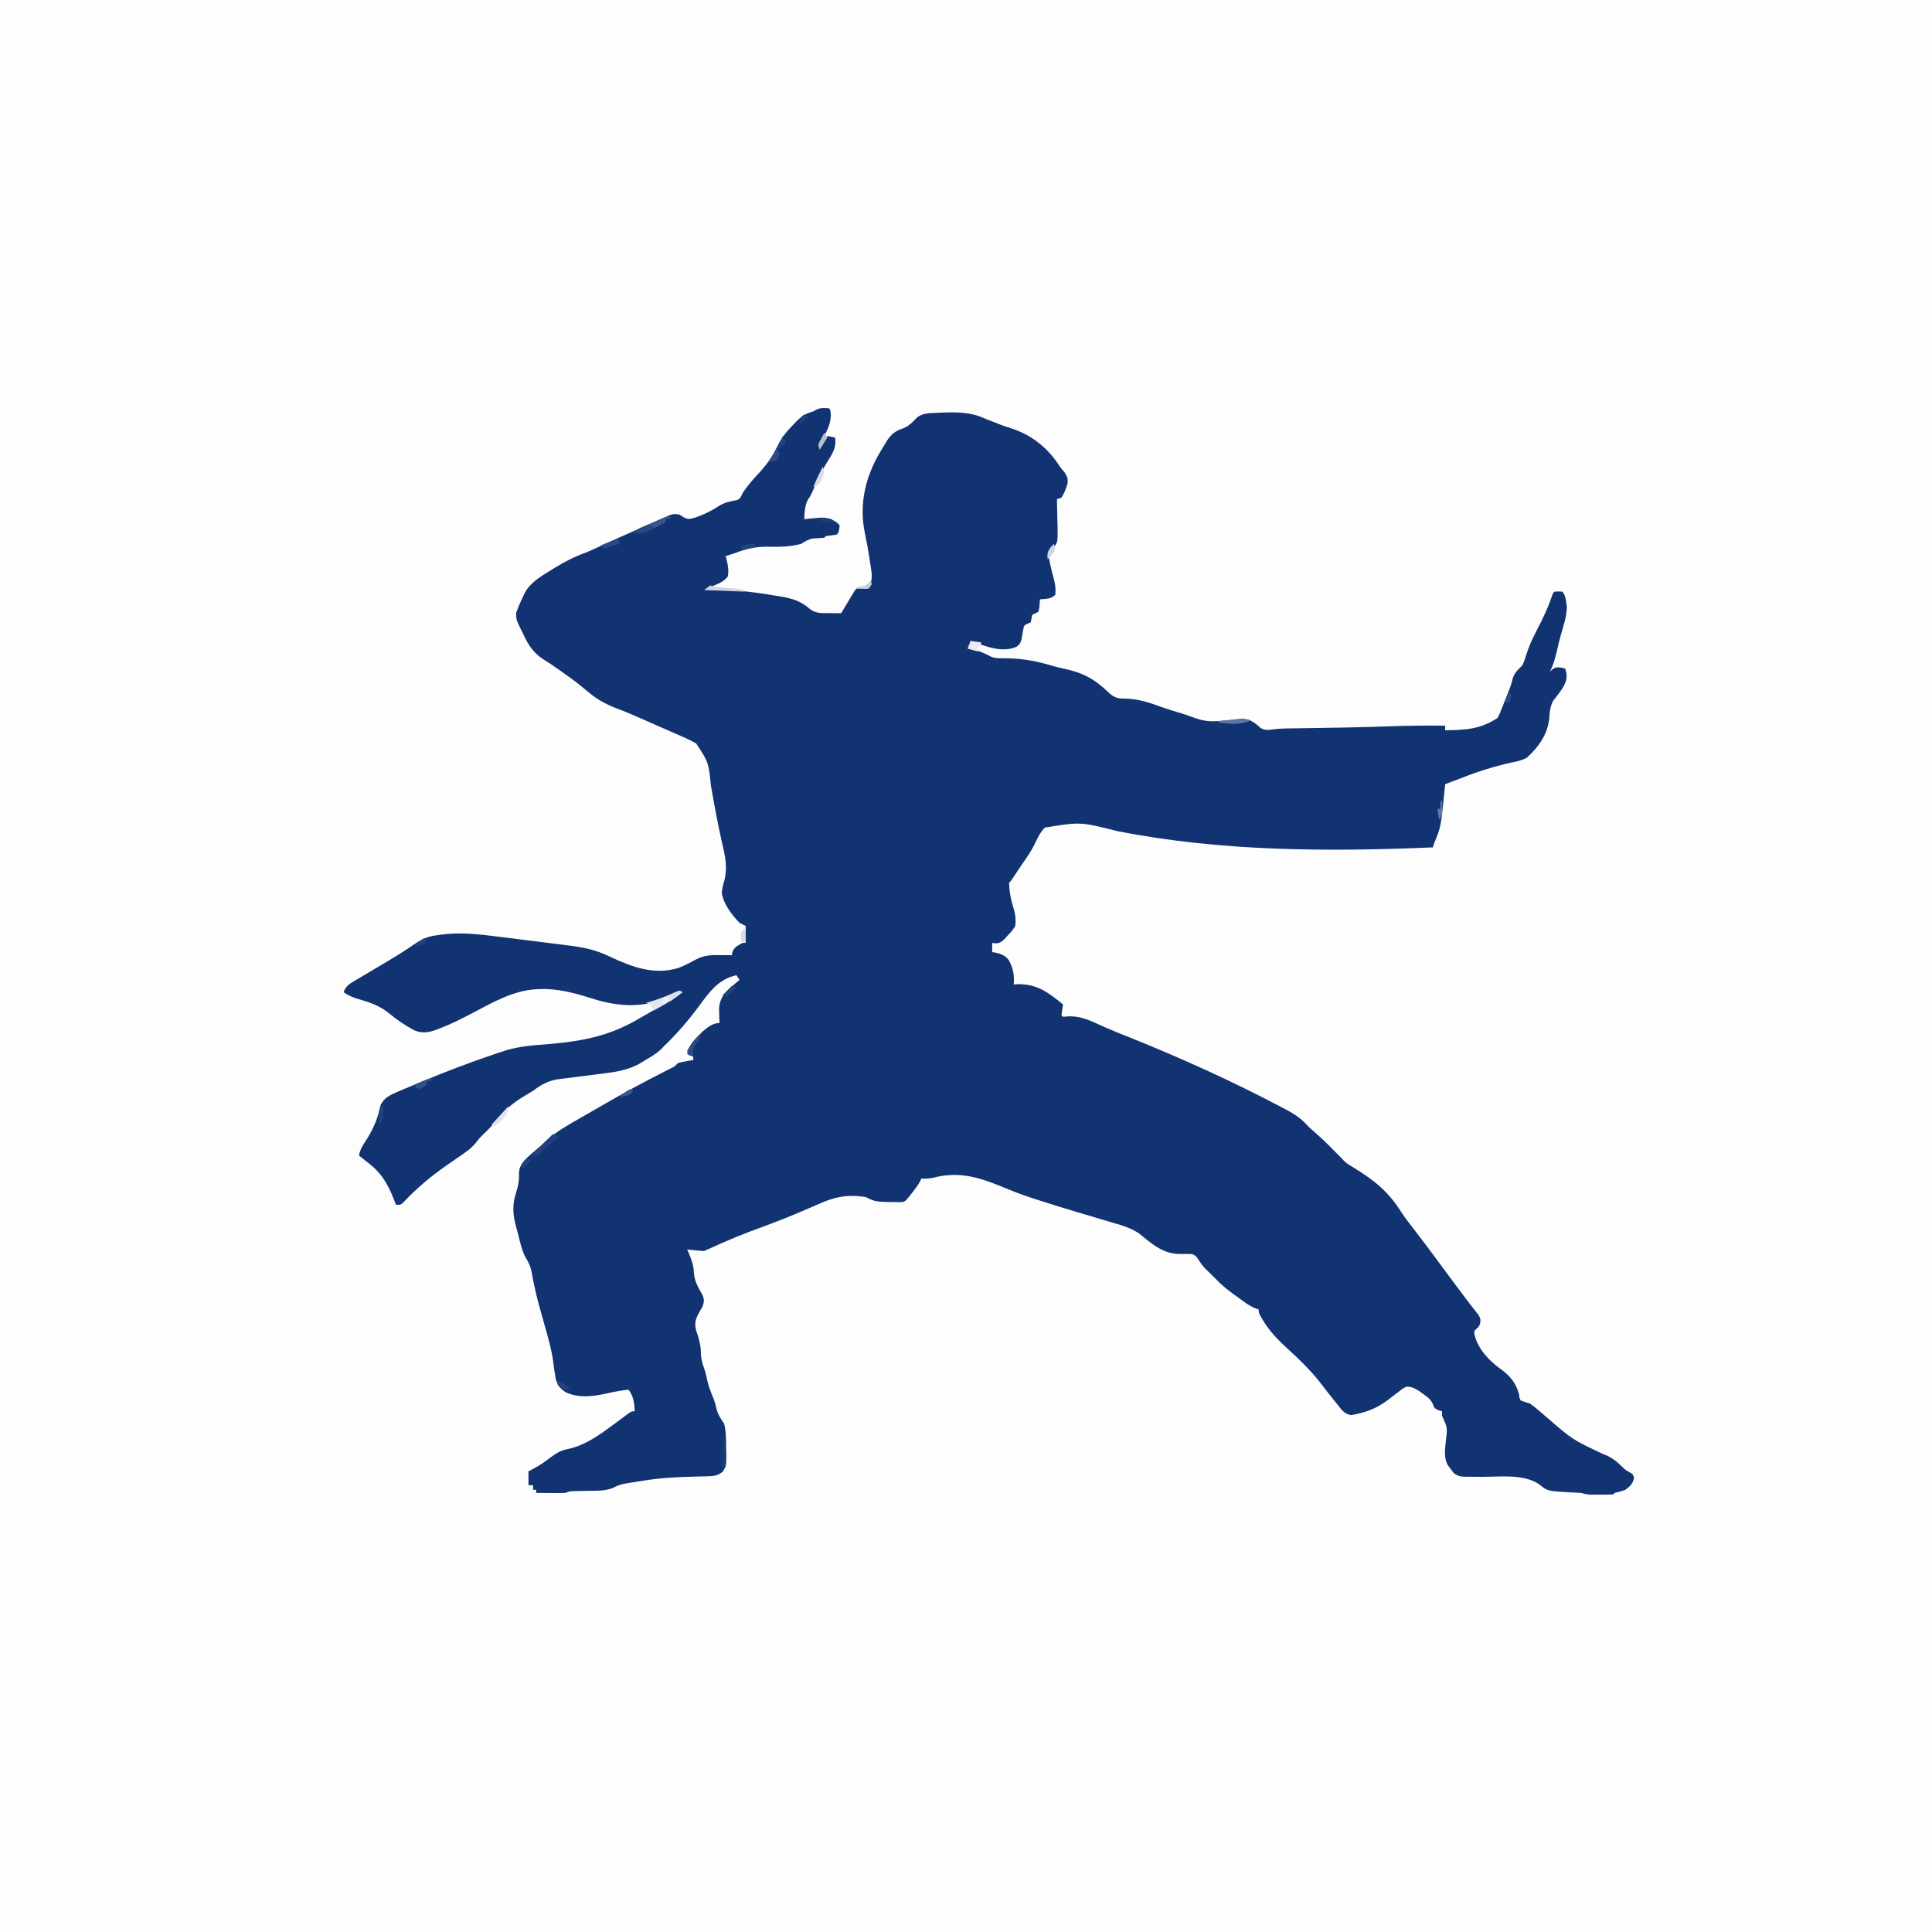
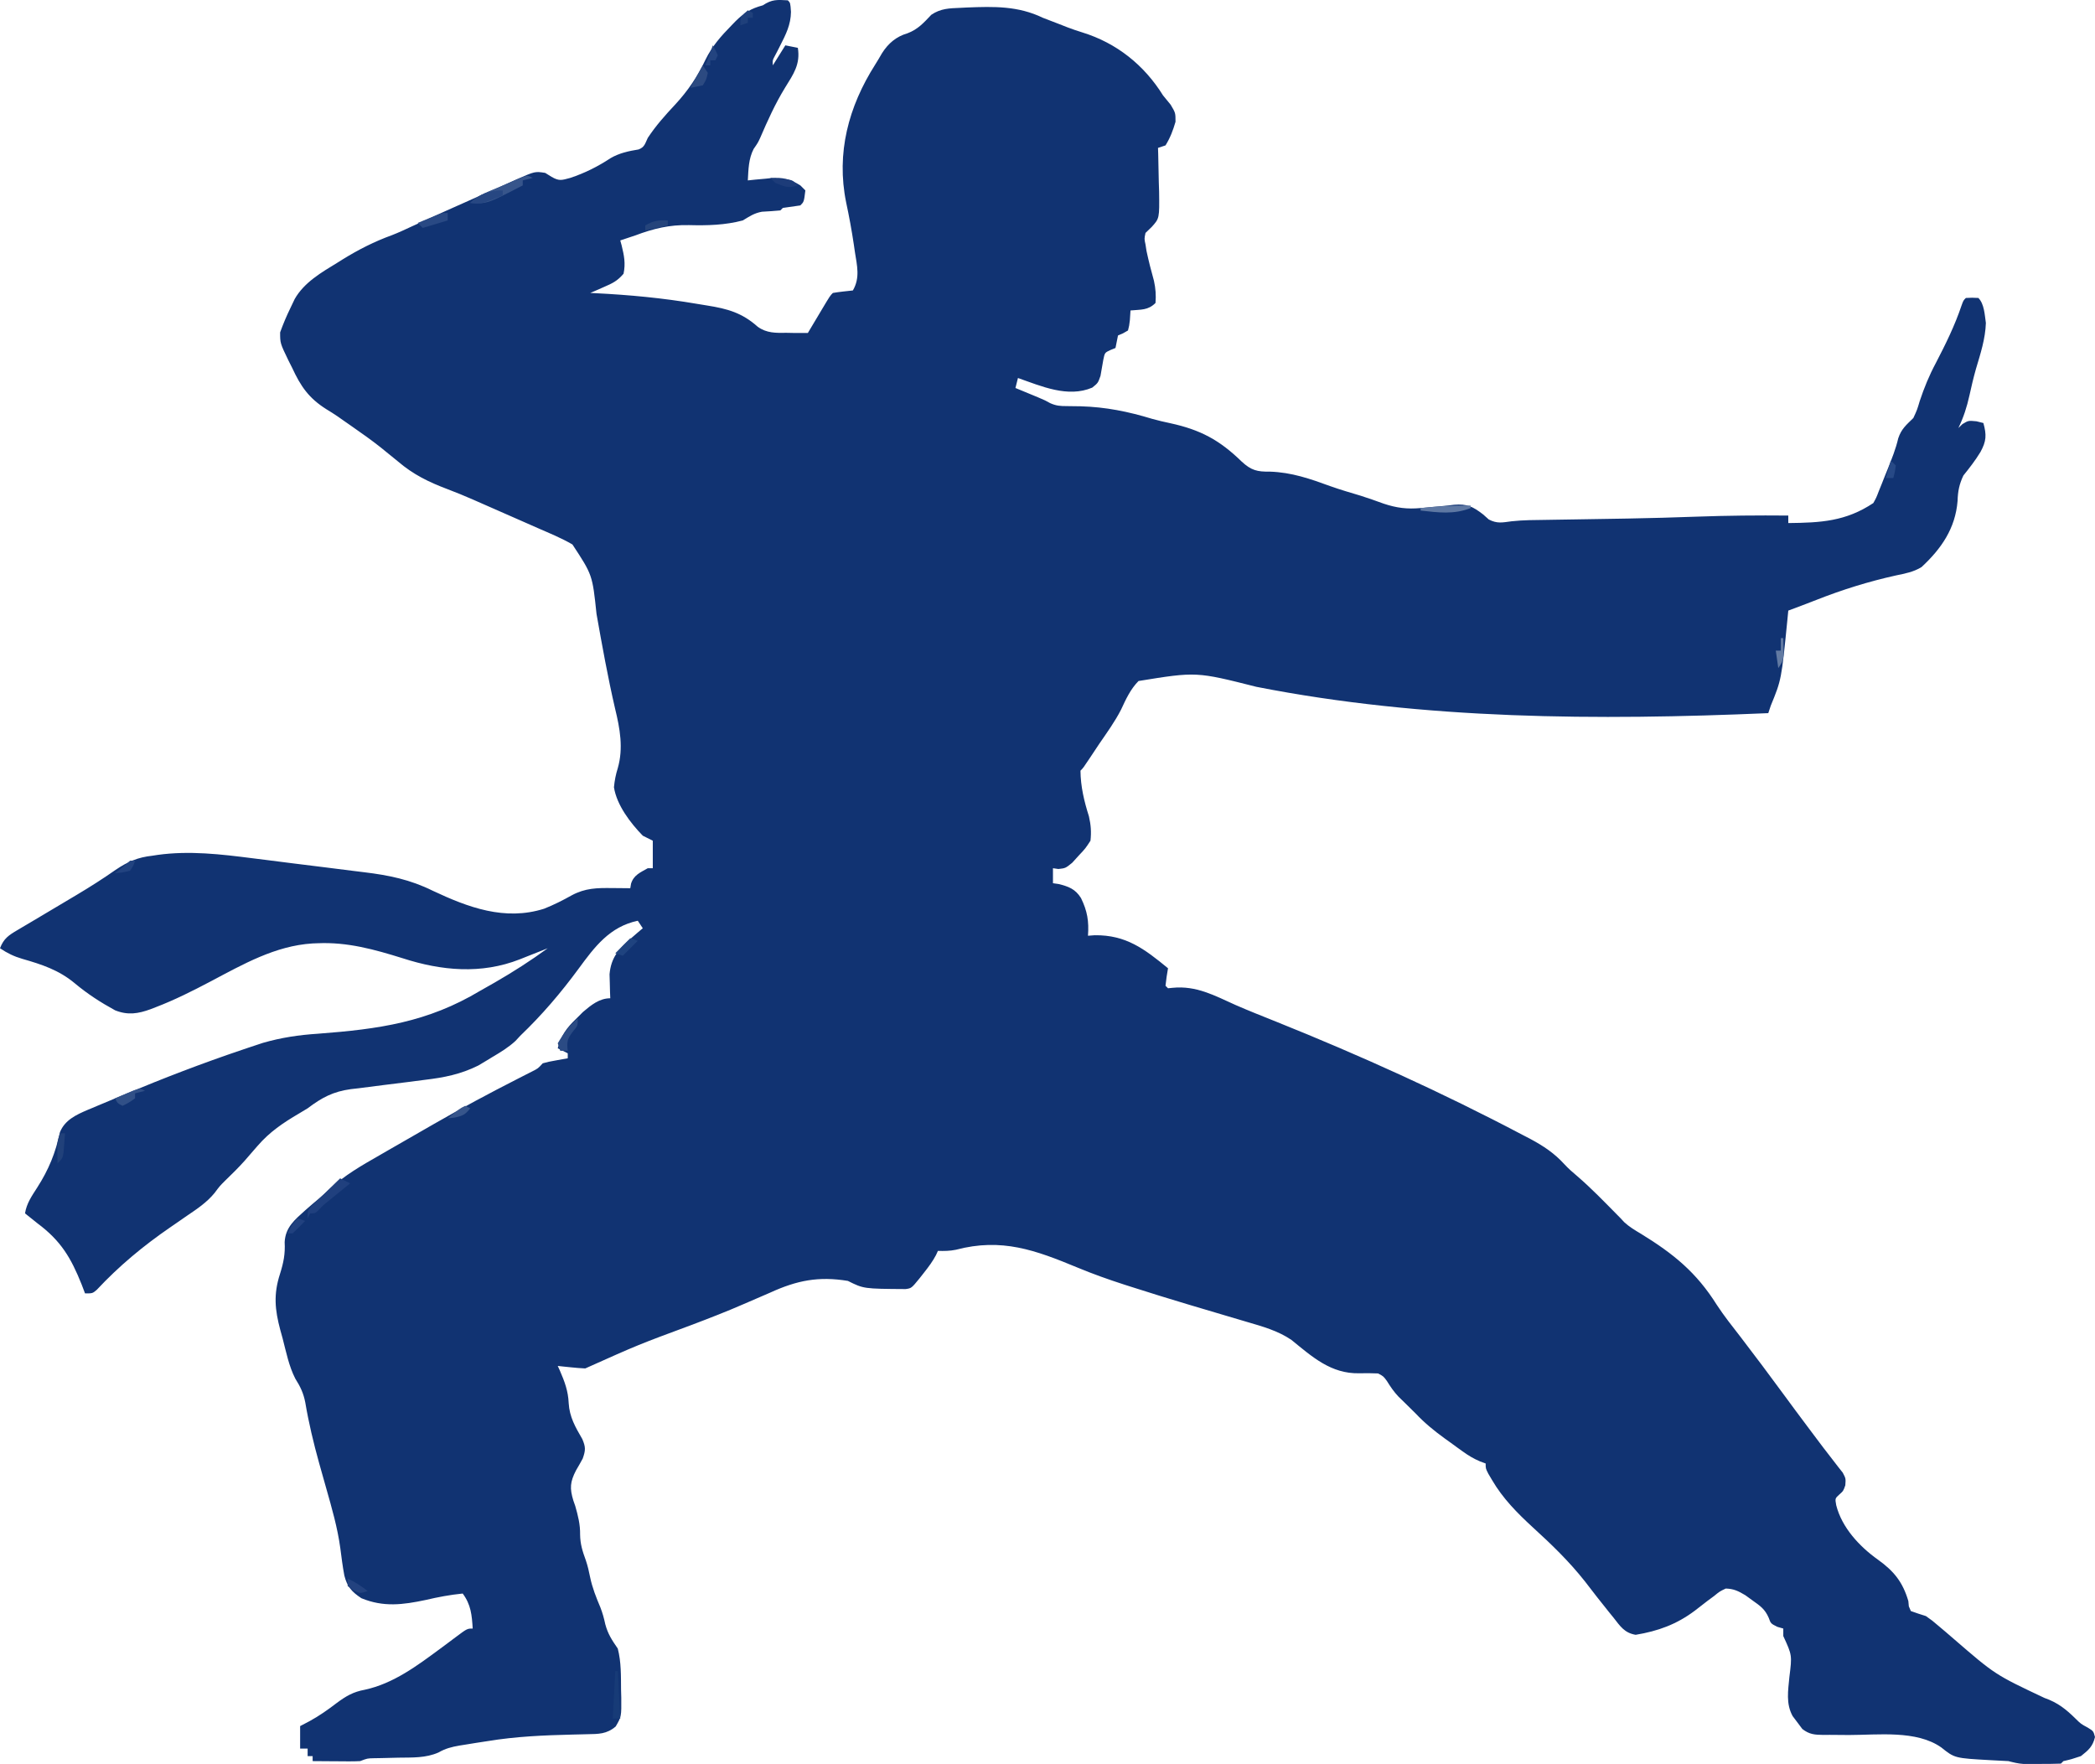
- <svg xmlns="http://www.w3.org/2000/svg" version="1.1" width="1254" height="1254">
-   <path d="M0 0 C413.82 0 827.64 0 1254 0 C1254 413.82 1254 827.64 1254 1254 C840.18 1254 426.36 1254 0 1254 C0 840.18 0 426.36 0 0 Z " fill="#FEFDFE" transform="translate(0,0)" />
+ <svg xmlns="http://www.w3.org/2000/svg" version="1.1" viewBox="223 264.87 837.63 705.27">
  <path d="M0 0 C1 1 1 1 1.25 4.625 C1.177 9.778 -0.779 13.598 -3.09 18.145 C-3.452 18.86 -3.814 19.575 -4.188 20.312 C-4.704 21.297 -4.704 21.297 -5.23 22.301 C-6.138 23.993 -6.138 23.993 -6 26 C-4.35 23.36 -2.7 20.72 -1 18 C0.65 18.33 2.3 18.66 4 19 C5.047 25.584 2.286 29.429 -1.125 34.945 C-5.056 41.35 -8.124 48.162 -11.09 55.055 C-12 57 -12 57 -13.688 59.438 C-15.724 63.413 -15.752 67.589 -16 72 C-14.987 71.893 -13.974 71.786 -12.93 71.676 C-11.578 71.554 -10.227 71.433 -8.875 71.312 C-8.21 71.24 -7.545 71.167 -6.859 71.092 C-2.025 70.689 0.904 71.442 5 74 C5.66 74.66 6.32 75.32 7 76 C6.444 80.556 6.444 80.556 5 82 C2.667 82.333 0.333 82.667 -2 83 C-2.33 83.33 -2.66 83.66 -3 84 C-5.451 84.245 -7.9 84.384 -10.359 84.523 C-13.45 85.081 -15.329 86.38 -18 88 C-25.103 89.897 -32.21 90.061 -39.5 89.875 C-47.277 89.698 -53.701 91.241 -61 94 C-62.998 94.673 -64.997 95.341 -67 96 C-66.821 96.652 -66.642 97.305 -66.457 97.977 C-65.465 102.055 -64.827 105.164 -65.688 109.312 C-68.241 112.281 -70.094 113.122 -73.645 114.668 C-74.645 115.108 -75.645 115.548 -76.675 116.001 C-77.442 116.33 -78.21 116.66 -79 117 C-78.355 117.029 -77.71 117.058 -77.045 117.088 C-63.424 117.763 -49.985 119.024 -36.543 121.32 C-35.112 121.563 -33.679 121.797 -32.245 122.021 C-24.129 123.309 -18.303 124.932 -12.065 130.496 C-8.462 133.12 -4.763 132.998 -0.438 132.938 C0.38 132.954 1.198 132.97 2.041 132.986 C4.027 133.021 6.014 133.015 8 133 C8.638 131.929 9.276 130.858 9.934 129.754 C10.768 128.357 11.603 126.96 12.438 125.562 C12.858 124.855 13.279 124.148 13.713 123.42 C16.887 118.113 16.887 118.113 18 117 C20.655 116.545 23.322 116.298 26 116 C28.942 110.93 27.672 106.131 26.812 100.625 C26.599 99.155 26.599 99.155 26.382 97.655 C25.538 91.995 24.511 86.408 23.312 80.812 C19.284 61.079 24.24 42.514 34.89 25.751 C35.843 24.247 36.744 22.71 37.633 21.168 C40.114 17.233 43.332 14.482 47.812 13.188 C51.991 11.631 54.322 8.981 57.363 5.777 C61.144 3.229 64.521 3.189 69 3 C70.292 2.935 70.292 2.935 71.61 2.868 C82.44 2.44 92.076 2.201 102 7 C104.161 7.849 106.328 8.681 108.5 9.5 C109.597 9.931 110.694 10.361 111.824 10.805 C113.764 11.535 115.723 12.219 117.707 12.82 C131.469 17.071 142.458 25.873 150 38 C151.015 39.255 152.035 40.506 153.062 41.75 C155 45 155 45 155 48.562 C153.991 52.031 152.902 54.927 151 58 C149.515 58.495 149.515 58.495 148 59 C148.026 59.817 148.052 60.634 148.079 61.475 C148.184 65.192 148.248 68.908 148.312 72.625 C148.354 73.91 148.396 75.195 148.439 76.52 C148.577 87.176 148.577 87.176 145.48 90.609 C144.253 91.793 144.253 91.793 143 93 C142.5 95.339 142.5 95.339 143 97.625 C143.133 98.478 143.266 99.332 143.402 100.211 C144.262 104.225 145.263 108.19 146.379 112.141 C147.047 115.216 147.244 117.863 147 121 C143.994 124.006 141.176 123.596 137 124 C136.917 125.279 136.835 126.558 136.75 127.875 C136.484 130.105 136.484 130.105 136 132 C134 133.188 134 133.188 132 134 C131.835 134.825 131.67 135.65 131.5 136.5 C131.335 137.325 131.17 138.15 131 139 C130.359 139.259 129.719 139.518 129.059 139.785 C126.712 140.862 126.712 140.862 126.129 143.715 C125.752 145.86 125.377 148.006 125.004 150.152 C124 153 124 153 121.703 154.848 C111.955 159.003 101.367 154.291 92 151 C91.67 152.32 91.34 153.64 91 155 C91.82 155.338 92.64 155.675 93.484 156.023 C94.562 156.469 95.64 156.915 96.75 157.375 C97.817 157.816 98.885 158.257 99.984 158.711 C103 160 103 160 104.905 161.066 C107.29 162.129 108.934 162.24 111.535 162.238 C112.417 162.251 113.299 162.263 114.208 162.276 C115.15 162.288 116.092 162.3 117.062 162.312 C127.16 162.608 136.022 164.407 145.647 167.333 C148.067 168.019 150.488 168.568 152.949 169.09 C164.924 171.701 172.588 175.779 181.448 184.41 C185.245 187.924 187.651 188.522 192.75 188.438 C201.469 188.729 208.774 191.285 216.912 194.255 C220.886 195.673 224.936 196.844 228.977 198.055 C232.104 199.032 235.168 200.14 238.25 201.25 C243.395 202.969 247.623 203.489 253 203 C253.886 202.921 254.771 202.843 255.684 202.762 C256.613 202.675 257.542 202.589 258.5 202.5 C259.427 202.417 260.354 202.335 261.309 202.25 C262.991 202.094 264.672 201.911 266.348 201.688 C271.523 201.249 273.884 202.373 278 205.562 C278.743 206.224 279.485 206.885 280.25 207.566 C283.62 209.323 285.707 208.769 289.377 208.291 C294.105 207.767 298.849 207.781 303.602 207.719 C305.255 207.692 305.255 207.692 306.942 207.664 C309.291 207.626 311.639 207.589 313.988 207.554 C320.1 207.463 326.212 207.359 332.324 207.254 C333.521 207.233 334.718 207.213 335.951 207.192 C345.118 207.029 354.276 206.772 363.438 206.438 C375.63 205.994 387.8 205.891 400 206 C400 206.99 400 207.98 400 209 C412.927 208.861 422.964 208.357 434 201 C435.206 198.822 435.206 198.822 436.191 196.238 C436.579 195.284 436.966 194.329 437.365 193.346 C437.76 192.345 438.155 191.344 438.562 190.312 C438.961 189.331 439.36 188.349 439.771 187.338 C441.397 183.292 442.978 179.357 443.965 175.105 C445.224 171.327 447.185 169.763 450 167 C451.512 163.732 451.512 163.732 452.562 160.188 C454.358 154.823 456.34 149.971 459 145 C462.9 137.483 466.57 130.064 469.273 122.012 C470 120 470 120 471 119 C473.5 118.875 473.5 118.875 476 119 C478.37 121.37 478.531 125.81 479 129 C478.783 135.396 476.86 141.216 475.043 147.328 C474.043 150.847 473.216 154.364 472.438 157.938 C471.399 162.607 470.097 166.706 468 171 C468.536 170.484 469.072 169.969 469.625 169.438 C472 168 472 168 475.25 168.312 C476.158 168.539 477.065 168.766 478 169 C479.321 173.777 479.224 176.235 476.812 180.625 C474.774 183.966 472.455 186.953 470 190 C468.354 193.492 467.796 196.286 467.688 200.125 C466.812 211.15 461.189 219.247 453.281 226.598 C450.078 228.566 446.697 229.186 443.062 229.938 C432.096 232.368 421.624 235.628 411.168 239.754 C407.461 241.212 403.733 242.608 400 244 C399.879 245.244 399.758 246.488 399.633 247.77 C397.255 271.641 397.255 271.641 393 282 C392.67 282.99 392.34 283.98 392 285 C323.876 287.926 254.505 287.667 187.367 274.483 C163.311 268.406 163.311 268.406 140.213 272.151 C136.983 275.423 135.173 279.412 133.253 283.538 C130.767 288.423 127.526 292.856 124.438 297.375 C123.226 299.194 122.017 301.015 120.809 302.836 C118.125 306.875 118.125 306.875 117 308 C117.052 314.34 118.473 320.252 120.379 326.262 C121.163 329.718 121.383 332.462 121 336 C118.988 339.09 118.988 339.09 116.312 341.938 C115.442 342.895 114.572 343.853 113.676 344.84 C111 347 111 347 108.168 347.316 C107.453 347.212 106.737 347.108 106 347 C106 348.98 106 350.96 106 353 C106.722 353.103 107.444 353.206 108.188 353.312 C112.221 354.298 114.918 355.276 117.203 358.918 C119.758 364.145 120.42 368.222 120 374 C121.328 373.899 121.328 373.899 122.684 373.797 C135.2 373.641 142.553 379.245 152 387 C151.814 388.134 151.629 389.269 151.438 390.438 C151.293 391.613 151.149 392.789 151 394 C151.33 394.33 151.66 394.66 152 395 C152.606 394.939 153.212 394.879 153.836 394.816 C163.293 393.871 170.545 397.887 178.929 401.656 C184.321 404.016 189.795 406.174 195.259 408.363 C228.86 421.858 261.717 436.722 293.75 453.625 C294.796 454.168 295.843 454.712 296.921 455.271 C302.186 458.103 306.473 460.953 310.51 465.388 C312.11 467.119 313.818 468.612 315.625 470.125 C321.246 474.962 326.388 480.303 331.593 485.577 C332.057 486.047 332.522 486.516 333 487 C333.449 487.489 333.898 487.979 334.361 488.483 C336.433 490.4 338.66 491.716 341.086 493.16 C354.172 501.206 363.264 508.602 371.415 521.58 C374.342 526.048 377.665 530.219 380.938 534.438 C386.705 541.953 392.376 549.531 397.979 557.17 C401.241 561.617 404.523 566.049 407.838 570.457 C408.846 571.796 409.852 573.138 410.855 574.481 C413.061 577.432 415.28 580.367 417.559 583.262 C418.302 584.227 419.046 585.193 419.812 586.188 C420.458 587.006 421.104 587.825 421.77 588.668 C423 591 423 591 422.801 593.711 C422 596 422 596 420.375 597.438 C418.682 598.992 418.682 598.992 419.164 601.695 C421.434 610.669 428.491 618.222 435.859 623.465 C442.277 628.068 445.766 632.429 448 640 C448.064 640.697 448.129 641.395 448.195 642.113 C448.461 642.736 448.726 643.359 449 644 C450.98 644.724 452.984 645.383 455 646 C457.535 647.777 457.535 647.777 460.062 649.938 C461.011 650.738 461.96 651.539 462.938 652.363 C463.959 653.241 464.98 654.12 466 655 C482.663 669.416 482.663 669.416 502.438 678.75 C507.658 680.568 511.028 683.233 514.93 687.098 C516.983 689.118 516.983 689.118 519.719 690.598 C522 692 522 692 522.625 694.375 C521.719 698.181 520.052 699.598 517 702 C513.25 703.25 513.25 703.25 510 704 C509.67 704.33 509.34 704.66 509 705 C506.219 705.1 503.468 705.139 500.688 705.125 C499.915 705.129 499.142 705.133 498.346 705.137 C497.596 705.135 496.847 705.134 496.074 705.133 C495.047 705.131 495.047 705.131 493.999 705.129 C491.892 704.993 490.04 704.527 488 704 C485.626 703.849 483.251 703.727 480.875 703.625 C466.532 702.828 466.532 702.828 461.184 698.547 C451.291 691.542 435.84 693.557 424.305 693.564 C421.703 693.561 419.102 693.533 416.5 693.504 C415.705 693.512 414.91 693.52 414.092 693.529 C410.55 693.481 408.459 693.354 405.611 691.157 C404.814 690.09 404.814 690.09 404 689 C403.248 688.002 402.497 687.005 401.723 685.977 C399.007 681.002 399.928 675.833 400.438 670.375 C401.533 661.674 401.533 661.674 398 654 C398 653.01 398 652.02 398 651 C397.216 650.773 396.433 650.546 395.625 650.312 C393 649 393 649 392.168 646.684 C390.656 643.21 388.759 641.928 385.688 639.75 C384.743 639.064 383.798 638.378 382.824 637.672 C380.01 636.006 378.26 635.105 375 635 C372.579 636.149 372.579 636.149 370.312 638 C369.439 638.646 368.565 639.292 367.664 639.957 C365.966 641.259 364.272 642.569 362.586 643.887 C355.336 649.33 347.906 652.022 338.98 653.5 C334.473 652.744 332.789 650.049 330.062 646.562 C329.537 645.921 329.012 645.279 328.471 644.618 C325.129 640.511 321.9 636.314 318.672 632.117 C312.408 624.185 305.305 617.32 297.848 610.529 C291.653 604.844 285.818 598.936 281.562 591.625 C281.069 590.792 280.575 589.96 280.066 589.102 C279 587 279 587 279 585 C278.263 584.729 277.525 584.458 276.766 584.179 C274.124 583.053 272.071 581.811 269.75 580.137 C268.59 579.3 268.59 579.3 267.406 578.447 C266.612 577.867 265.818 577.286 265 576.688 C263.809 575.834 263.809 575.834 262.594 574.963 C258.379 571.904 254.58 568.807 251 565 C250.259 564.27 249.518 563.541 248.754 562.789 C247.669 561.718 247.669 561.718 246.562 560.625 C245.77 559.854 244.977 559.083 244.16 558.289 C242.245 556.259 240.964 554.348 239.5 552 C238.136 550.137 238.136 550.137 236 549 C233.423 548.88 230.946 548.871 228.375 548.938 C217.149 549.144 209.717 542.416 201.361 535.61 C195.933 531.909 189.688 530.185 183.445 528.363 C182.634 528.123 181.823 527.882 180.988 527.634 C179.259 527.121 177.531 526.611 175.802 526.101 C171.294 524.773 166.792 523.43 162.289 522.086 C161.401 521.821 160.512 521.556 159.597 521.283 C152.208 519.074 144.844 516.792 137.5 514.438 C136.046 513.973 136.046 513.973 134.563 513.499 C128.229 511.454 121.991 509.246 115.845 506.686 C99.012 499.713 85.54 494.697 67.187 499.55 C64.744 500.053 62.487 500.073 60 500 C59.742 500.565 59.484 501.129 59.219 501.711 C57.867 504.249 56.281 506.369 54.5 508.625 C53.892 509.401 53.283 510.177 52.656 510.977 C49.409 514.944 49.409 514.944 47.074 515.266 C30.312 515.156 30.312 515.156 24 512 C12.306 510.093 3.696 511.764 -7.062 516.688 C-8.443 517.289 -9.825 517.886 -11.209 518.48 C-13.347 519.397 -15.483 520.317 -17.615 521.249 C-24.35 524.191 -31.183 526.84 -38.053 529.448 C-59.832 537.513 -59.832 537.513 -81 547 C-82.879 546.913 -84.755 546.758 -86.625 546.562 C-87.628 546.461 -88.631 546.359 -89.664 546.254 C-90.435 546.17 -91.206 546.086 -92 546 C-91.723 546.606 -91.446 547.212 -91.16 547.836 C-89.252 552.251 -87.821 556.043 -87.625 560.875 C-87.309 566.427 -84.932 570.489 -82.18 575.238 C-80.795 578.481 -80.857 579.708 -82 583 C-82.858 584.604 -83.756 586.188 -84.688 587.75 C-87.07 592.365 -87.267 594.934 -85.754 599.844 C-85.505 600.555 -85.256 601.267 -85 602 C-83.899 605.857 -82.989 609.39 -83.062 613.438 C-82.994 617.329 -82.101 620.066 -80.785 623.684 C-80.023 625.932 -79.518 628.11 -79.062 630.438 C-78.174 634.723 -76.634 638.558 -74.938 642.582 C-74.074 644.81 -73.497 646.918 -73 649.25 C-71.942 653.217 -70.308 655.649 -68 659 C-66.594 664.432 -66.74 669.924 -66.688 675.5 C-66.658 676.533 -66.629 677.565 -66.6 678.629 C-66.536 686.201 -66.536 686.201 -68.832 690.156 C-72.471 693.251 -75.68 693.149 -80.293 693.246 C-81.555 693.278 -82.818 693.309 -84.118 693.341 C-84.783 693.357 -85.448 693.372 -86.133 693.388 C-97.526 693.663 -108.735 694.137 -120 696 C-121.506 696.231 -123.013 696.461 -124.52 696.691 C-126.055 696.938 -127.59 697.187 -129.125 697.438 C-129.825 697.548 -130.524 697.658 -131.245 697.771 C-134.414 698.322 -136.901 698.943 -139.699 700.559 C-144.872 702.817 -150.102 702.536 -155.688 702.625 C-157.941 702.676 -160.195 702.73 -162.449 702.789 C-163.939 702.815 -163.939 702.815 -165.46 702.842 C-168.124 702.899 -168.124 702.899 -171 704 C-172.481 704.081 -173.966 704.108 -175.449 704.098 C-176.297 704.094 -177.144 704.091 -178.018 704.088 C-178.899 704.08 -179.78 704.071 -180.688 704.062 C-181.58 704.058 -182.473 704.053 -183.393 704.049 C-185.595 704.037 -187.798 704.021 -190 704 C-190 703.34 -190 702.68 -190 702 C-190.66 702 -191.32 702 -192 702 C-192 701.01 -192 700.02 -192 699 C-192.99 699 -193.98 699 -195 699 C-195 696.03 -195 693.06 -195 690 C-193.742 689.34 -192.484 688.68 -191.188 688 C-187.338 685.888 -183.921 683.483 -180.438 680.812 C-176.632 677.987 -173.771 676.303 -169.145 675.465 C-157.683 672.981 -148.22 665.863 -138.98 659.039 C-138.299 658.536 -137.617 658.033 -136.915 657.514 C-135.572 656.517 -134.233 655.515 -132.899 654.505 C-128.215 651 -128.215 651 -126 651 C-126.34 645.62 -126.686 641.467 -130 637 C-135.039 637.504 -139.817 638.403 -144.75 639.562 C-153.889 641.501 -161.652 642.517 -170.5 638.875 C-174.376 636.328 -176.216 634.231 -177.324 629.797 C-178.011 626.147 -178.468 622.476 -178.945 618.793 C-180.059 610.637 -182.32 602.84 -184.562 594.938 C-185.337 592.197 -186.109 589.456 -186.879 586.715 C-187.154 585.736 -187.154 585.736 -187.435 584.737 C-189.65 576.781 -191.562 568.769 -192.938 560.625 C-193.654 556.916 -194.891 554.305 -196.926 551.09 C-199.493 546.096 -200.59 540.407 -202 535 C-202.454 533.353 -202.454 533.353 -202.918 531.672 C-205.088 523.561 -205.696 517.383 -203.062 509.25 C-201.635 504.709 -200.922 501.229 -201.188 496.5 C-200.868 490.508 -197.141 487.57 -192.938 483.75 C-190.982 482.028 -189.006 480.341 -186.997 478.681 C-185.701 477.59 -184.431 476.466 -183.196 475.307 C-177.261 469.769 -170.444 465.879 -163.438 461.875 C-162.139 461.125 -160.841 460.375 -159.544 459.624 C-156.302 457.751 -153.054 455.89 -149.804 454.032 C-147.153 452.515 -144.509 450.987 -141.863 449.461 C-130.691 443.052 -119.373 436.979 -107.894 431.136 C-106.891 430.623 -105.888 430.11 -104.855 429.582 C-103.52 428.905 -103.52 428.905 -102.157 428.214 C-99.881 427.06 -99.881 427.06 -98 425 C-95.617 424.367 -95.617 424.367 -92.875 423.875 C-91.965 423.707 -91.055 423.54 -90.117 423.367 C-89.419 423.246 -88.72 423.125 -88 423 C-88 422.34 -88 421.68 -88 421 C-89.32 420.34 -90.64 419.68 -92 419 C-90.709 413.919 -88.463 410.871 -84.75 407.312 C-83.35 405.915 -83.35 405.915 -81.922 404.488 C-78.726 401.767 -75.365 399 -71 399 C-71.035 398.131 -71.07 397.262 -71.105 396.367 C-71.146 394.639 -71.146 394.639 -71.188 392.875 C-71.222 391.738 -71.257 390.601 -71.293 389.43 C-70.73 382.845 -67.703 379.317 -62.812 375.125 C-61.911 374.344 -61.01 373.563 -60.082 372.758 C-59.395 372.178 -58.708 371.598 -58 371 C-58.66 370.01 -59.32 369.02 -60 368 C-71.22 370.377 -77.208 378.38 -83.609 387.108 C-90.757 396.831 -98.275 405.657 -107 414 C-107.615 414.666 -108.23 415.333 -108.863 416.02 C-111.734 418.681 -114.891 420.574 -118.25 422.562 C-118.88 422.949 -119.511 423.335 -120.16 423.732 C-120.793 424.111 -121.426 424.489 -122.078 424.879 C-122.639 425.215 -123.2 425.551 -123.778 425.897 C-130.84 429.403 -137.417 430.693 -145.184 431.613 C-147.35 431.894 -149.516 432.176 -151.682 432.459 C-155.062 432.89 -158.442 433.313 -161.825 433.721 C-165.115 434.123 -168.399 434.553 -171.684 434.988 C-172.684 435.101 -173.684 435.214 -174.715 435.33 C-181.821 436.298 -186.329 438.708 -192 443 C-193.147 443.715 -194.306 444.414 -195.477 445.09 C-201.819 448.812 -207.189 452.43 -212 458 C-212.558 458.638 -213.116 459.276 -213.691 459.934 C-214.857 461.271 -216.018 462.612 -217.176 463.957 C-219.666 466.746 -222.321 469.347 -225.008 471.945 C-227.13 474.059 -227.13 474.059 -229.234 476.875 C-232.328 480.632 -236.119 483.166 -240.125 485.875 C-241.65 486.931 -243.175 487.987 -244.699 489.043 C-245.437 489.55 -246.175 490.057 -246.935 490.58 C-257.704 497.987 -267.378 506.002 -276.309 515.566 C-278 517 -278 517 -281 517 C-281.675 515.225 -281.675 515.225 -282.363 513.414 C-286.621 502.761 -290.656 495.956 -300 489 C-301.669 487.669 -303.336 486.337 -305 485 C-304.354 480.975 -302.302 478.081 -300.125 474.688 C-295.535 467.532 -292.795 460.827 -291.039 452.551 C-289.053 447.675 -284.605 445.618 -279.938 443.617 C-279.309 443.356 -278.68 443.096 -278.031 442.828 C-277.029 442.403 -277.029 442.403 -276.006 441.969 C-273.841 441.054 -271.671 440.151 -269.5 439.25 C-267.994 438.619 -266.488 437.988 -264.983 437.357 C-249.577 430.921 -234.073 424.961 -218.25 419.625 C-217.261 419.291 -216.272 418.956 -215.254 418.612 C-214.309 418.299 -213.364 417.986 -212.391 417.664 C-211.566 417.39 -210.741 417.117 -209.892 416.834 C-202.542 414.714 -195.449 413.661 -187.824 413.168 C-163.553 411.331 -144.105 408.644 -123 396 C-121.04 394.884 -119.08 393.771 -117.117 392.66 C-109.816 388.451 -102.809 383.965 -96 379 C-96.519 379.207 -97.038 379.414 -97.573 379.627 C-99.943 380.568 -102.315 381.503 -104.688 382.438 C-105.912 382.926 -105.912 382.926 -107.162 383.424 C-122.579 389.478 -138.471 388.021 -154 383 C-165.28 379.485 -176.078 376.465 -188 377 C-189.02 377.038 -189.02 377.038 -190.062 377.077 C-204.983 378.02 -217.853 385.432 -230.808 392.273 C-237.994 396.06 -245.139 399.664 -252.734 402.57 C-253.379 402.821 -254.023 403.073 -254.687 403.331 C-259.79 405.198 -263.87 405.845 -268.973 403.82 C-274.884 400.577 -280.018 397.265 -285.188 392.938 C-291.5 387.705 -298.23 385.494 -306.031 383.254 C-309.369 382.282 -312.106 380.969 -315 379 C-313.508 375.086 -311.504 373.776 -307.938 371.688 C-307.392 371.363 -306.846 371.038 -306.283 370.703 C-304.983 369.93 -303.68 369.161 -302.375 368.396 C-298.483 366.108 -294.609 363.79 -290.735 361.472 C-288.588 360.188 -286.439 358.908 -284.287 357.632 C-278.981 354.468 -273.839 351.205 -268.781 347.656 C-263.882 344.361 -259.905 342.635 -254.062 342 C-253.019 341.84 -253.019 341.84 -251.955 341.676 C-239.26 339.916 -226.7 341.407 -214.09 343.012 C-212.388 343.224 -210.687 343.436 -208.985 343.648 C-205.441 344.092 -201.897 344.543 -198.353 344.998 C-193.845 345.575 -189.334 346.129 -184.822 346.678 C-181.314 347.108 -177.808 347.554 -174.303 348.004 C-172.641 348.215 -170.979 348.42 -169.317 348.619 C-159.47 349.808 -150.997 351.556 -142 356 C-127.845 362.657 -113.174 368.168 -97.458 363.196 C-93.625 361.673 -90.024 359.871 -86.434 357.848 C-80.977 354.911 -76.285 354.862 -70.188 354.938 C-69.495 354.942 -68.802 354.947 -68.088 354.951 C-66.392 354.963 -64.696 354.981 -63 355 C-62.896 354.386 -62.791 353.773 -62.684 353.141 C-61.59 349.716 -59.01 348.72 -56 347 C-55.34 347 -54.68 347 -54 347 C-54 343.37 -54 339.74 -54 336 C-55.32 335.34 -56.64 334.68 -58 334 C-62.983 328.877 -68.41 321.761 -69.527 314.637 C-69.268 311.932 -68.814 309.587 -68 307 C-65.702 299.011 -67.133 291.152 -69.062 283.25 C-71.974 270.681 -74.249 258.014 -76.5 245.313 C-78.133 229.728 -78.133 229.728 -86.125 217.562 C-90.546 214.98 -95.316 213.052 -100 211 C-101.793 210.209 -103.586 209.418 -105.379 208.627 C-108.094 207.431 -110.81 206.238 -113.527 205.046 C-114.915 204.437 -116.303 203.826 -117.691 203.214 C-119.743 202.31 -121.797 201.408 -123.852 200.508 C-124.527 200.211 -125.203 199.913 -125.9 199.607 C-129.258 198.144 -132.625 196.742 -136.054 195.451 C-143.565 192.619 -149.76 189.609 -155.875 184.375 C-157.391 183.139 -158.909 181.906 -160.43 180.676 C-161.56 179.755 -161.56 179.755 -162.714 178.815 C-166.37 175.913 -170.171 173.231 -174 170.562 C-174.657 170.103 -175.315 169.644 -175.992 169.171 C-176.955 168.501 -176.955 168.501 -177.938 167.816 C-178.584 167.36 -179.23 166.904 -179.895 166.434 C-181.403 165.407 -182.944 164.429 -184.505 163.486 C-191.516 159.071 -194.742 154.392 -198.188 146.938 C-198.675 145.97 -199.163 145.003 -199.666 144.006 C-203.001 137.094 -203.001 137.094 -202.996 132.754 C-201.782 129.397 -200.445 126.21 -198.875 123 C-198.316 121.824 -197.756 120.649 -197.18 119.438 C-193.371 112.738 -186.474 108.795 -180.062 104.875 C-179.398 104.459 -178.733 104.042 -178.049 103.613 C-171.694 99.681 -165.297 96.431 -158.267 93.884 C-155.635 92.858 -153.101 91.684 -150.543 90.484 C-141.995 86.517 -133.394 82.671 -124.777 78.857 C-122.91 78.029 -121.044 77.196 -119.18 76.361 C-116.457 75.141 -113.729 73.932 -111 72.727 C-110.17 72.352 -109.34 71.977 -108.484 71.59 C-101.094 68.354 -101.094 68.354 -97 69 C-96.175 69.516 -95.35 70.031 -94.5 70.562 C-91.355 72.371 -90.431 71.907 -87 71 C-81.135 69.048 -76.026 66.492 -70.879 63.102 C-67.41 61.068 -63.622 60.263 -59.688 59.625 C-57.275 58.731 -57.097 57.28 -56 55 C-52.789 50.129 -48.987 45.87 -45 41.625 C-39.988 36.185 -36.123 30.532 -32.984 23.832 C-30.332 18.399 -26.765 14.343 -22.562 10.062 C-22.013 9.494 -21.463 8.926 -20.896 8.341 C-17.456 4.951 -14.755 3.277 -10 2 C-6.343 -0.438 -4.31 -0.239 0 0 Z " fill="#113372" transform="translate(538,265)" />
-   <path d="M0 0 C0.66 0.33 1.32 0.66 2 1 C-3.943 5.802 -10.225 9.488 -17 13 C-17.268 12.361 -17.536 11.721 -17.812 11.062 C-18.887 8.669 -18.887 8.669 -22 8 C-21.417 7.841 -20.835 7.683 -20.234 7.52 C-14.075 5.767 -8.312 3.511 -2.469 0.891 C-1.654 0.597 -0.839 0.303 0 0 Z " fill="#E2E6EE" transform="translate(441,643)" />
  <path d="M0 0 C-1.32 0.33 -2.64 0.66 -4 1 C-4 1.66 -4 2.32 -4 3 C-18.282 10.395 -18.282 10.395 -25 10 C-21.579 6.579 -16.905 5.195 -12.5 3.312 C-11.524 2.884 -10.548 2.455 -9.543 2.014 C-8.145 1.413 -8.145 1.413 -6.719 0.801 C-5.862 0.431 -5.006 0.062 -4.123 -0.319 C-2 -1 -2 -1 0 0 Z " fill="#37558B" transform="translate(436,336)" />
  <path d="M0 0 C1.32 0.66 2.64 1.32 4 2 C3.241 2.615 2.481 3.23 1.699 3.863 C0.705 4.672 -0.289 5.48 -1.312 6.312 C-2.299 7.113 -3.285 7.914 -4.301 8.738 C-6.911 10.844 -6.911 10.844 -8.73 12.793 C-10 14 -10 14 -12 14 C-12.33 14.66 -12.66 15.32 -13 16 C-13 13 -13 13 -11.807 11.466 C-11.262 10.937 -10.717 10.408 -10.156 9.863 C-9.57 9.286 -8.983 8.71 -8.379 8.115 C-7.759 7.52 -7.139 6.925 -6.5 6.312 C-5.88 5.706 -5.26 5.099 -4.621 4.475 C-3.087 2.976 -1.545 1.487 0 0 Z " fill="#20407E" transform="translate(359,736)" />
-   <path d="M0 0 C2.31 0.33 4.62 0.66 7 1 C6.67 1.99 6.34 2.98 6 4 C5.34 4 4.68 4 4 4 C4.33 4.99 4.66 5.98 5 7 C2.69 6.34 0.38 5.68 -2 5 C-1.34 3.35 -0.68 1.7 0 0 Z " fill="#E9ECF2" transform="translate(630,416)" />
-   <path d="M0 0 C0.99 0.33 1.98 0.66 3 1 C5.289 1.202 7.581 1.364 9.875 1.5 C14.012 1.746 17.956 2.077 22 3 C22 3.33 22 3.66 22 4 C9.13 3.505 9.13 3.505 -4 3 C-2.68 2.01 -1.36 1.02 0 0 Z " fill="#CDD6E3" transform="translate(461,380)" />
  <path d="M0 0 C0 3 0 3 -2 5.375 C-4.218 8.286 -4.406 9.449 -4 13 C-4.99 13 -5.98 13 -7 13 C-7.33 12.01 -7.66 11.02 -8 10 C-5.783 6.141 -3.255 3.023 0 0 Z " fill="#2B4B84" transform="translate(454,672)" />
-   <path d="M0 0 C0 4.096 -1.554 5.761 -4 9 C-6.75 11.375 -6.75 11.375 -9 13 C-9.66 12.67 -10.32 12.34 -11 12 C-7.37 8.04 -3.74 4.08 0 0 Z " fill="#DEE4EE" transform="translate(330,718)" />
  <path d="M0 0 C0 0.99 0 1.98 0 3 C-4.95 4.485 -4.95 4.485 -10 6 C-10.66 5.34 -11.32 4.68 -12 4 C-10.377 3.329 -8.751 2.663 -7.125 2 C-6.22 1.629 -5.315 1.258 -4.383 0.875 C-2 0 -2 0 0 0 Z " fill="#294984" transform="translate(402,350)" />
  <path d="M0 0 C0 0.66 0 1.32 0 2 C-8.429 5.429 -8.429 5.429 -13 5 C-9.315 1.315 -5.131 0 0 0 Z " fill="#274782" transform="translate(424,341)" />
  <path d="M0 0 C0.33 0 0.66 0 1 0 C1.33 6.27 1.66 12.54 2 19 C1.01 19 0.02 19 -1 19 C-0.67 12.73 -0.34 6.46 0 0 Z " fill="#173B77" transform="translate(469,933)" />
  <path d="M0 0 C-1.32 0.33 -2.64 0.66 -4 1 C-4 1.66 -4 2.32 -4 3 C-6.375 4.688 -6.375 4.688 -9 6 C-11 5 -11 5 -12 3 C-10.379 2.303 -8.753 1.618 -7.125 0.938 C-6.22 0.555 -5.315 0.172 -4.383 -0.223 C-2 -1 -2 -1 0 0 Z " fill="#315087" transform="translate(281,701)" />
  <path d="M0 0 C0 0.33 0 0.66 0 1 C-6.722 3.658 -12.922 2.788 -20 2 C-20 1.67 -20 1.34 -20 1 C-13.3 0.299 -6.737 -0.11 0 0 Z " fill="#5E78A3" transform="translate(811,467)" />
  <path d="M0 0 C0.66 0 1.32 0 2 0 C1.886 1.626 1.758 3.251 1.625 4.875 C1.521 6.232 1.521 6.232 1.414 7.617 C1 10 1 10 -1 12 C-1.027 10.563 -1.046 9.125 -1.062 7.688 C-1.074 6.887 -1.086 6.086 -1.098 5.262 C-1 3 -1 3 0 0 Z " fill="#21417A" transform="translate(247,718)" />
-   <path d="M0 0 C0.841 2.4 1.112 3.649 0.328 6.105 C-0.028 6.793 -0.383 7.48 -0.75 8.188 C-1.268 9.23 -1.268 9.23 -1.797 10.293 C-3 12 -3 12 -6 13 C-4.313 8.502 -2.183 4.271 0 0 Z " fill="#D5DDE9" transform="translate(534,303)" />
-   <path d="M0 0 C0.66 0.33 1.32 0.66 2 1 C-0.64 2.98 -3.28 4.96 -6 7 C-6.33 5.68 -6.66 4.36 -7 3 C-4.696 1.933 -2.36 0.936 0 0 Z " fill="#D9E1ED" transform="translate(441,643)" />
  <path d="M0 0 C1.459 0.114 2.917 0.242 4.375 0.375 C5.593 0.479 5.593 0.479 6.836 0.586 C9 1 9 1 11 3 C7.198 4.267 5.649 3.475 2 2 C1.34 1.34 0.68 0.68 0 0 Z " fill="#1D3C79" transform="translate(531,336)" />
  <path d="M0 0 C0.66 0.99 1.32 1.98 2 3 C1.438 5.625 1.438 5.625 0 8 C-1.65 8.33 -3.3 8.66 -5 9 C-3.35 6.03 -1.7 3.06 0 0 Z " fill="#2C4A81" transform="translate(504,291)" />
  <path d="M0 0 C0.99 0.33 1.98 0.66 3 1 C1.02 2.98 -0.96 4.96 -3 7 C-3.99 6.67 -4.98 6.34 -6 6 C-4.02 4.02 -2.04 2.04 0 0 Z " fill="#1F437F" transform="translate(475,640)" />
-   <path d="M0 0 C0.66 0.99 1.32 1.98 2 3 C0.35 5.64 -1.3 8.28 -3 11 C-4 8 -4 8 -3.223 5.957 C-2.84 5.249 -2.457 4.542 -2.062 3.812 C-1.682 3.097 -1.302 2.382 -0.91 1.645 C-0.61 1.102 -0.309 0.559 0 0 Z " fill="#B3C0D6" transform="translate(535,281)" />
  <path d="M0 0 C2.954 1.372 5.44 2.989 8 5 C5 6 5 6 2.312 4.75 C1.549 4.173 0.786 3.595 0 3 C0 2.01 0 1.02 0 0 Z " fill="#23427F" transform="translate(362,896)" />
  <path d="M0 0 C0.66 0.66 1.32 1.32 2 2 C1.625 4.625 1.625 4.625 1 7 C0.01 7 -0.98 7 -2 7 C-1.34 4.69 -0.68 2.38 0 0 Z " fill="#274986" transform="translate(979,449)" />
  <path d="M0 0 C0 0.66 0 1.32 0 2 C-2.97 2.66 -5.94 3.32 -9 4 C-9 3.34 -9 2.68 -9 2 C-5.865 0.142 -3.625 -0.201 0 0 Z " fill="#25447B" transform="translate(490,353)" />
  <path d="M0 0 C0.99 0.33 1.98 0.66 3 1 C1.377 2.709 -0.293 4.374 -2 6 C-2.66 6 -3.32 6 -4 6 C-2.848 3.532 -1.952 1.952 0 0 Z " fill="#21417F" transform="translate(342,752)" />
-   <path d="M0 0 C0.33 0 0.66 0 1 0 C1 2.97 1 5.94 1 9 C0.01 8.67 -0.98 8.34 -2 8 C-2.125 5.125 -2.125 5.125 -2 2 C-1.34 1.34 -0.68 0.68 0 0 Z " fill="#D9DFE9" transform="translate(483,603)" />
-   <path d="M0 0 C1 3 1 3 0.25 5 C-0.985 6.977 -2.28 8.437 -4 10 C-4.412 6.397 -4.154 5.216 -2 2.188 C-1.34 1.466 -0.68 0.744 0 0 Z " fill="#CED6E3" transform="translate(684,353)" />
  <path d="M0 0 C0.66 0.33 1.32 0.66 2 1 C2 1.66 2 2.32 2 3 C1.34 3 0.68 3 0 3 C0 3.66 0 4.32 0 5 C-0.99 5.33 -1.98 5.66 -3 6 C-3 3 -3 3 -1.5 1.312 C-0.757 0.663 -0.757 0.663 0 0 Z " fill="#1F407B" transform="translate(522,269)" />
  <path d="M0 0 C0.66 0.33 1.32 0.66 2 1 C0.026 3.523 -0.967 3.993 -4.188 4.688 C-5.58 4.842 -5.58 4.842 -7 5 C-2.25 1.125 -2.25 1.125 0 0 Z " fill="#37558B" transform="translate(409,707)" />
-   <path d="M0 0 C1.32 0.33 2.64 0.66 4 1 C2.71 2.376 1.373 3.708 0 5 C-0.66 5 -1.32 5 -2 5 C-1.34 3.35 -0.68 1.7 0 0 Z " fill="#EDF0F5" transform="translate(431,647)" />
  <path d="M0 0 C0.66 0 1.32 0 2 0 C1.375 1.938 1.375 1.938 0 4 C-3.125 4.75 -3.125 4.75 -6 5 C-5.196 4.361 -4.391 3.721 -3.562 3.062 C-1.725 1.594 -1.725 1.594 0 0 Z " fill="#224380" transform="translate(275,609)" />
  <path d="M0 0 C0.33 0 0.66 0 1 0 C1.286 8.571 1.286 8.571 -1 12 C-1.33 9.69 -1.66 7.38 -2 5 C-1.34 5 -0.68 5 0 5 C0 3.35 0 1.7 0 0 Z " fill="#627AA2" transform="translate(935,520)" />
-   <path d="M0 0 C0.33 0.66 0.66 1.32 1 2 C0.01 3.485 0.01 3.485 -1 5 C-2.945 5.293 -2.945 5.293 -5.125 5.188 C-6.404 5.126 -7.683 5.064 -9 5 C-9 4.67 -9 4.34 -9 4 C-7.608 3.845 -7.608 3.845 -6.188 3.688 C-2.967 2.993 -1.974 2.523 0 0 Z " fill="#C5CEDE" transform="translate(565,377)" />
  <path d="M0 0 C1.062 1.875 1.062 1.875 2 4 C1.67 4.66 1.34 5.32 1 6 C0.34 6 -0.32 6 -1 6 C-1 6.66 -1 7.32 -1 8 C-1.66 8 -2.32 8 -3 8 C-2.691 7.237 -2.381 6.474 -2.062 5.688 C-1.321 3.812 -0.638 1.913 0 0 Z " fill="#234480" transform="translate(508,283)" />
</svg>
